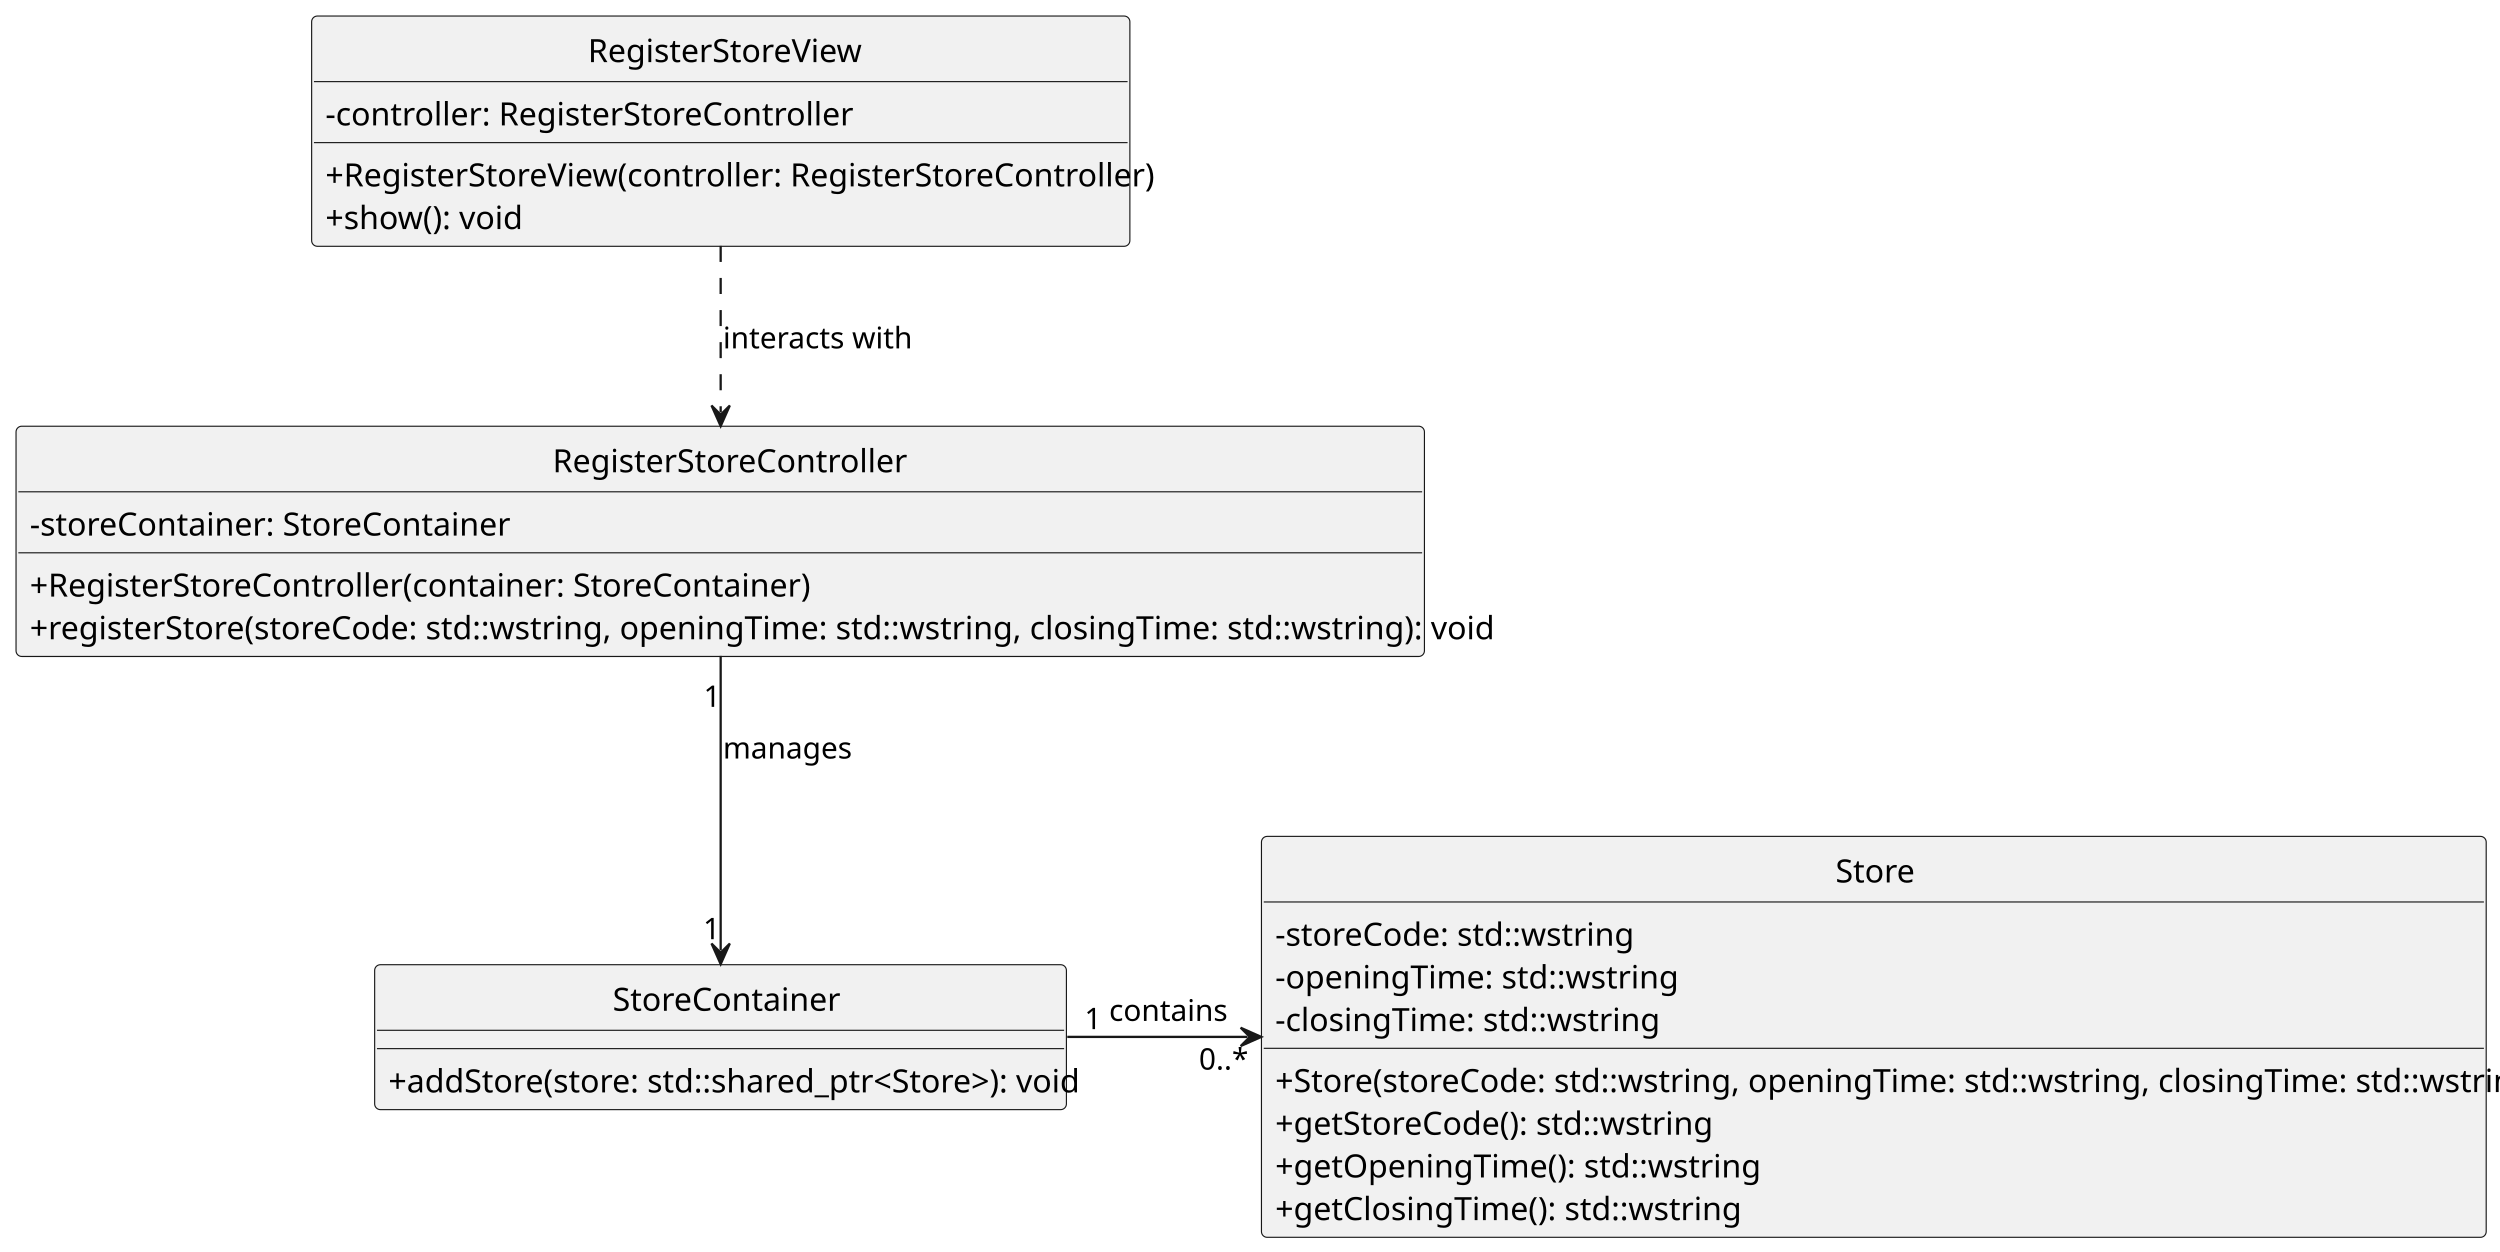
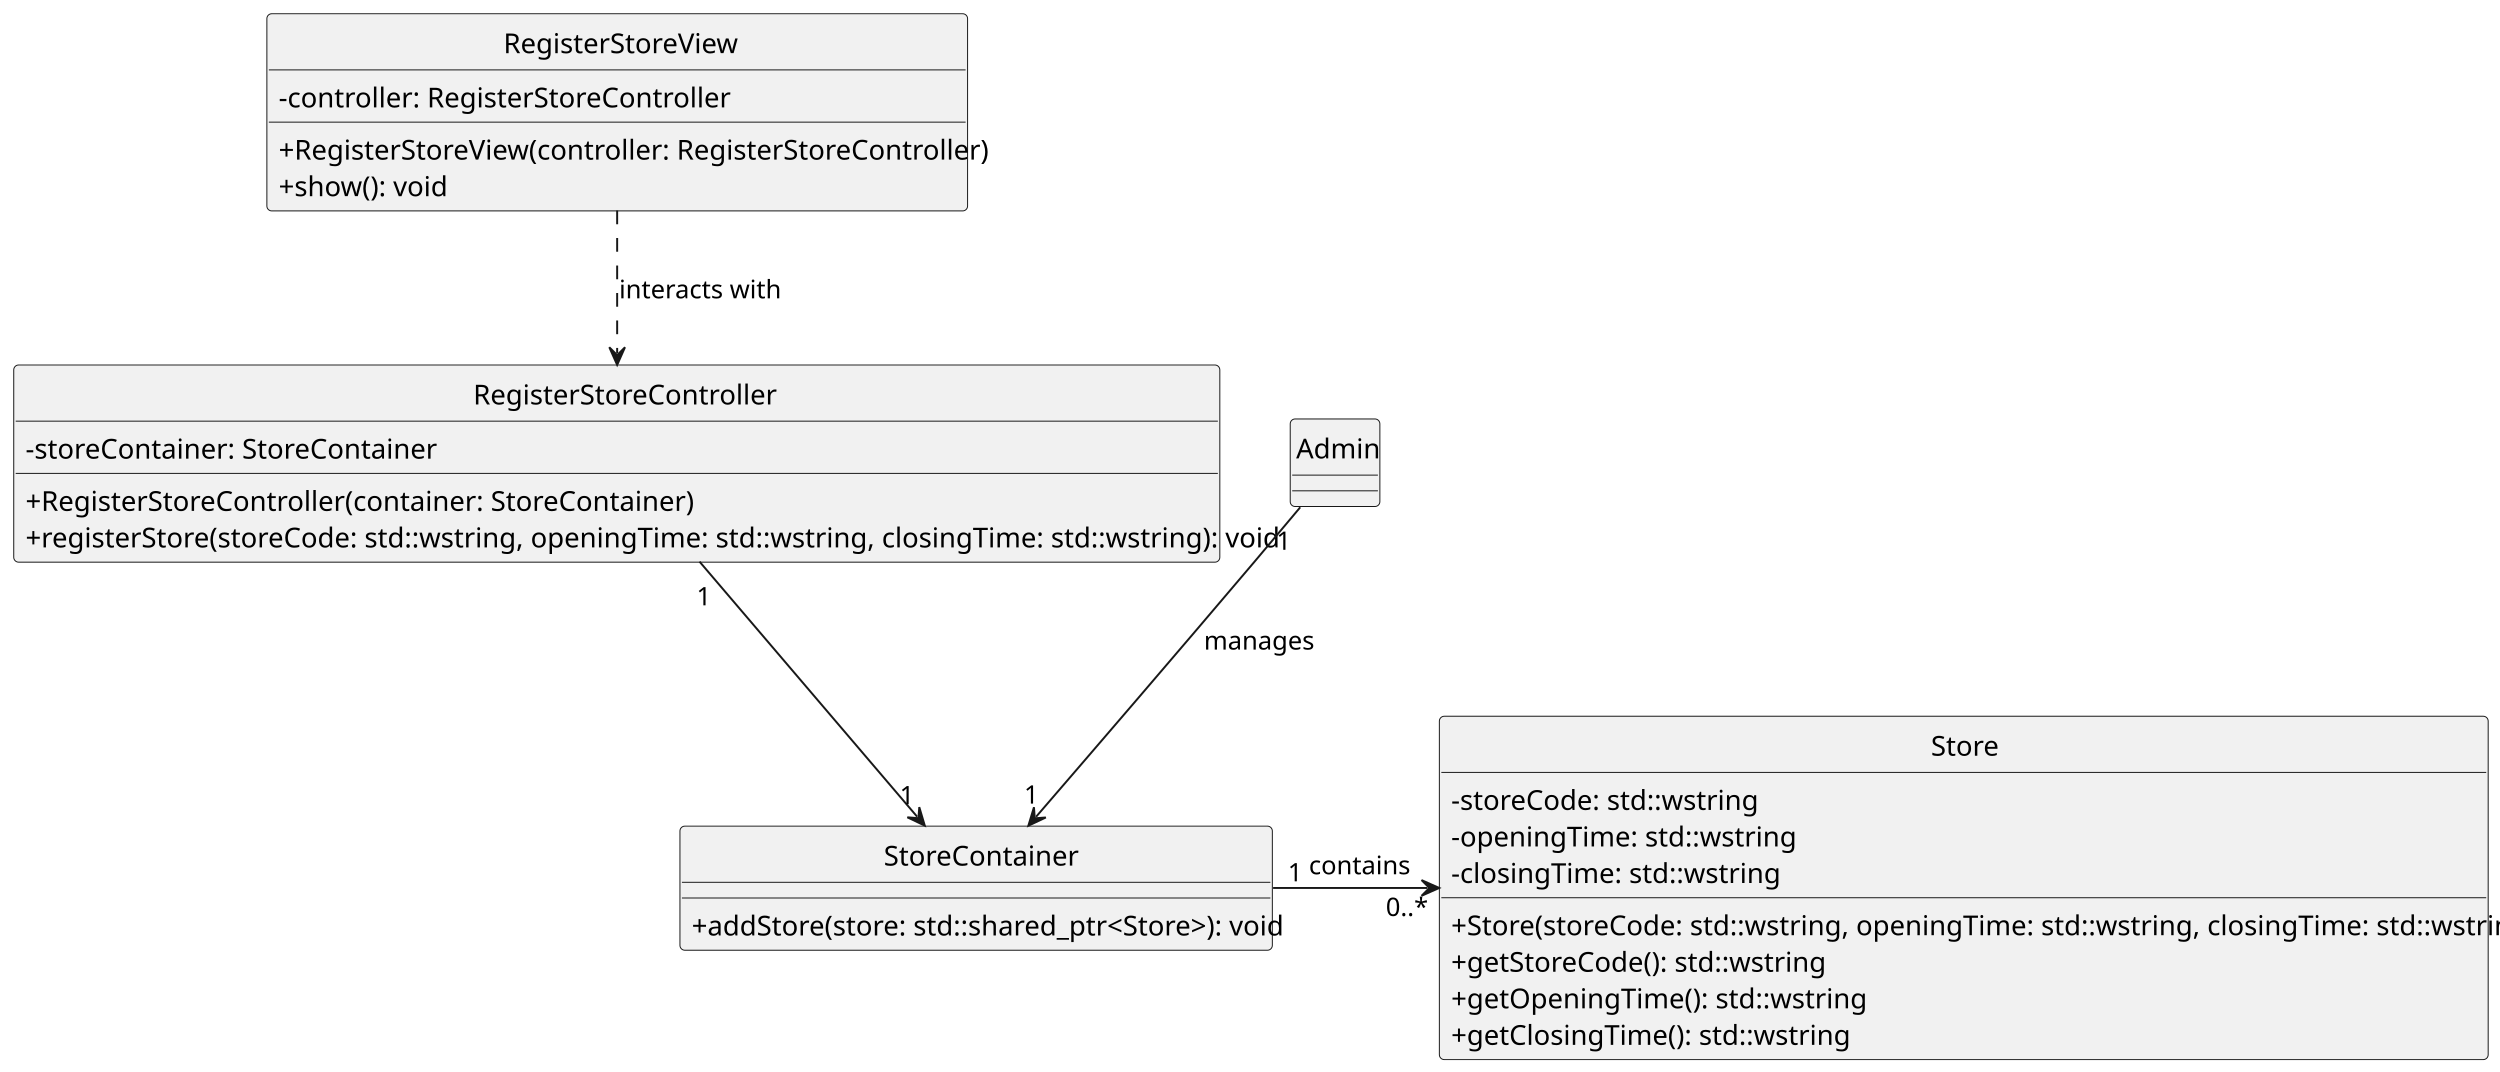
- <svg xmlns="http://www.w3.org/2000/svg" contentStyleType="text/css" height="546px" preserveAspectRatio="none" style="width:1091px;height:546px;background:#FFFFFF;" version="1.1" viewBox="0 0 1091 546" width="1091px" zoomAndPan="magnify">
+ <svg xmlns="http://www.w3.org/2000/svg" contentStyleType="text/css" height="546px" preserveAspectRatio="none" style="width:1274px;height:546px;background:#FFFFFF;" version="1.1" viewBox="0 0 1274 546" width="1274px" zoomAndPan="magnify">
  <defs />
  <g>
    <g id="elem_Store">
-       <rect codeLine="6" fill="#F1F1F1" height="174.969" id="Store" rx="2.5" ry="2.5" style="stroke:#181818;stroke-width:0.5;" width="534.477" x="550.5" y="365" />
-       <text fill="#000000" font-family="sans-serif" font-size="14" lengthAdjust="spacing" textLength="33.462" x="801.008" y="385.107">Store
-             </text>
-       <line style="stroke:#181818;stroke-width:0.5;" x1="551.5" x2="1083.977" y1="393.621" y2="393.621" />
-       <text fill="#000000" font-family="sans-serif" font-size="14" lengthAdjust="spacing" textLength="147.834" x="556.5" y="412.728">-storeCode: std::wstring
-             </text>
-       <text fill="#000000" font-family="sans-serif" font-size="14" lengthAdjust="spacing" textLength="164.179" x="556.5" y="431.35">-openingTime: std::wstring
-             </text>
-       <text fill="#000000" font-family="sans-serif" font-size="14" lengthAdjust="spacing" textLength="157.931" x="556.5" y="449.971">-closingTime: std::wstring
-             </text>
-       <line style="stroke:#181818;stroke-width:0.5;" x1="551.5" x2="1083.977" y1="457.484" y2="457.484" />
-       <text fill="#000000" font-family="sans-serif" font-size="14" lengthAdjust="spacing" textLength="522.477" x="556.5" y="476.592">+Store(storeCode: std::wstring, openingTime: std::wstring, closingTime:
-                 std::wstring)
-             </text>
-       <text fill="#000000" font-family="sans-serif" font-size="14" lengthAdjust="spacing" textLength="182.472" x="556.5" y="495.213">+getStoreCode(): std::wstring
-             </text>
-       <text fill="#000000" font-family="sans-serif" font-size="14" lengthAdjust="spacing" textLength="199.582" x="556.5" y="513.834">+getOpeningTime(): std::wstring
-             </text>
-       <text fill="#000000" font-family="sans-serif" font-size="14" lengthAdjust="spacing" textLength="193.341" x="556.5" y="532.455">+getClosingTime(): std::wstring
-             </text>
+       <rect codeLine="6" fill="#F1F1F1" height="174.969" id="Store" rx="2.5" ry="2.5" style="stroke:#181818;stroke-width:0.5;" width="534.477" x="733.5" y="365" />
+       <text fill="#000000" font-family="sans-serif" font-size="14" lengthAdjust="spacing" textLength="33.462" x="984.008" y="385.107">Store</text>
+       <line style="stroke:#181818;stroke-width:0.5;" x1="734.5" x2="1266.977" y1="393.621" y2="393.621" />
+       <text fill="#000000" font-family="sans-serif" font-size="14" lengthAdjust="spacing" textLength="147.834" x="739.5" y="412.728">-storeCode: std::wstring</text>
+       <text fill="#000000" font-family="sans-serif" font-size="14" lengthAdjust="spacing" textLength="164.179" x="739.5" y="431.35">-openingTime: std::wstring</text>
+       <text fill="#000000" font-family="sans-serif" font-size="14" lengthAdjust="spacing" textLength="157.931" x="739.5" y="449.971">-closingTime: std::wstring</text>
+       <line style="stroke:#181818;stroke-width:0.5;" x1="734.5" x2="1266.977" y1="457.484" y2="457.484" />
+       <text fill="#000000" font-family="sans-serif" font-size="14" lengthAdjust="spacing" textLength="522.477" x="739.5" y="476.592">+Store(storeCode: std::wstring, openingTime: std::wstring, closingTime: std::wstring)</text>
+       <text fill="#000000" font-family="sans-serif" font-size="14" lengthAdjust="spacing" textLength="182.472" x="739.5" y="495.213">+getStoreCode(): std::wstring</text>
+       <text fill="#000000" font-family="sans-serif" font-size="14" lengthAdjust="spacing" textLength="199.582" x="739.5" y="513.834">+getOpeningTime(): std::wstring</text>
+       <text fill="#000000" font-family="sans-serif" font-size="14" lengthAdjust="spacing" textLength="193.341" x="739.5" y="532.455">+getClosingTime(): std::wstring</text>
    </g>
    <g id="elem_StoreContainer">
-       <rect codeLine="16" fill="#F1F1F1" height="63.242" id="StoreContainer" rx="2.5" ry="2.5" style="stroke:#181818;stroke-width:0.5;" width="301.885" x="163.5" y="421" />
-       <text fill="#000000" font-family="sans-serif" font-size="14" lengthAdjust="spacing" textLength="94.165" x="267.36" y="441.107">StoreContainer
-             </text>
-       <line style="stroke:#181818;stroke-width:0.5;" x1="164.5" x2="464.385" y1="449.621" y2="449.621" />
-       <line style="stroke:#181818;stroke-width:0.5;" x1="164.5" x2="464.385" y1="457.621" y2="457.621" />
-       <text fill="#000000" font-family="sans-serif" font-size="14" lengthAdjust="spacing" textLength="289.885" x="169.5" y="476.728">+addStore(store: std::shared_ptr&lt;Store&gt;): void
-             </text>
+       <rect codeLine="16" fill="#F1F1F1" height="63.242" id="StoreContainer" rx="2.5" ry="2.5" style="stroke:#181818;stroke-width:0.5;" width="301.885" x="346.5" y="421" />
+       <text fill="#000000" font-family="sans-serif" font-size="14" lengthAdjust="spacing" textLength="94.165" x="450.36" y="441.107">StoreContainer</text>
+       <line style="stroke:#181818;stroke-width:0.5;" x1="347.5" x2="647.385" y1="449.621" y2="449.621" />
+       <line style="stroke:#181818;stroke-width:0.5;" x1="347.5" x2="647.385" y1="457.621" y2="457.621" />
+       <text fill="#000000" font-family="sans-serif" font-size="14" lengthAdjust="spacing" textLength="289.885" x="352.5" y="476.728">+addStore(store: std::shared_ptr&lt;Store&gt;): void</text>
    </g>
    <g id="elem_RegisterStoreController">
      <rect codeLine="20" fill="#F1F1F1" height="100.484" id="RegisterStoreController" rx="2.5" ry="2.5" style="stroke:#181818;stroke-width:0.5;" width="614.622" x="7" y="186" />
-       <text fill="#000000" font-family="sans-serif" font-size="14" lengthAdjust="spacing" textLength="146.282" x="241.17" y="206.107">RegisterStoreController
-             </text>
+       <text fill="#000000" font-family="sans-serif" font-size="14" lengthAdjust="spacing" textLength="146.282" x="241.17" y="206.107">RegisterStoreController</text>
      <line style="stroke:#181818;stroke-width:0.5;" x1="8" x2="620.622" y1="214.621" y2="214.621" />
-       <text fill="#000000" font-family="sans-serif" font-size="14" lengthAdjust="spacing" textLength="198.434" x="13" y="233.728">-storeContainer: StoreContainer
-             </text>
+       <text fill="#000000" font-family="sans-serif" font-size="14" lengthAdjust="spacing" textLength="198.434" x="13" y="233.728">-storeContainer: StoreContainer</text>
      <line style="stroke:#181818;stroke-width:0.5;" x1="8" x2="620.622" y1="241.242" y2="241.242" />
-       <text fill="#000000" font-family="sans-serif" font-size="14" lengthAdjust="spacing" textLength="323.319" x="13" y="260.35">+RegisterStoreController(container: StoreContainer)
-             </text>
-       <text fill="#000000" font-family="sans-serif" font-size="14" lengthAdjust="spacing" textLength="602.622" x="13" y="278.971">+registerStore(storeCode: std::wstring, openingTime: std::wstring, closingTime:
-                 std::wstring): void
-             </text>
+       <text fill="#000000" font-family="sans-serif" font-size="14" lengthAdjust="spacing" textLength="323.319" x="13" y="260.35">+RegisterStoreController(container: StoreContainer)</text>
+       <text fill="#000000" font-family="sans-serif" font-size="14" lengthAdjust="spacing" textLength="602.622" x="13" y="278.971">+registerStore(storeCode: std::wstring, openingTime: std::wstring, closingTime: std::wstring): void</text>
    </g>
    <g id="elem_RegisterStoreView">
      <rect codeLine="26" fill="#F1F1F1" height="100.484" id="RegisterStoreView" rx="2.5" ry="2.5" style="stroke:#181818;stroke-width:0.5;" width="357.078" x="136" y="7" />
-       <text fill="#000000" font-family="sans-serif" font-size="14" lengthAdjust="spacing" textLength="115.938" x="256.57" y="27.107">RegisterStoreView
-             </text>
+       <text fill="#000000" font-family="sans-serif" font-size="14" lengthAdjust="spacing" textLength="115.938" x="256.57" y="27.107">RegisterStoreView</text>
      <line style="stroke:#181818;stroke-width:0.5;" x1="137" x2="492.078" y1="35.621" y2="35.621" />
-       <text fill="#000000" font-family="sans-serif" font-size="14" lengthAdjust="spacing" textLength="216.303" x="142" y="54.728">-controller: RegisterStoreController
-             </text>
+       <text fill="#000000" font-family="sans-serif" font-size="14" lengthAdjust="spacing" textLength="216.303" x="142" y="54.728">-controller: RegisterStoreController</text>
      <line style="stroke:#181818;stroke-width:0.5;" x1="137" x2="492.078" y1="62.242" y2="62.242" />
-       <text fill="#000000" font-family="sans-serif" font-size="14" lengthAdjust="spacing" textLength="345.078" x="142" y="81.35">+RegisterStoreView(controller: RegisterStoreController)
-             </text>
-       <text fill="#000000" font-family="sans-serif" font-size="14" lengthAdjust="spacing" textLength="83.644" x="142" y="99.971">+show(): void
-             </text>
+       <text fill="#000000" font-family="sans-serif" font-size="14" lengthAdjust="spacing" textLength="345.078" x="142" y="81.35">+RegisterStoreView(controller: RegisterStoreController)</text>
+       <text fill="#000000" font-family="sans-serif" font-size="14" lengthAdjust="spacing" textLength="83.644" x="142" y="99.971">+show(): void</text>
+     </g>
+     <g id="elem_Admin">
+       <rect codeLine="31" fill="#F1F1F1" height="44.621" id="Admin" rx="2.5" ry="2.5" style="stroke:#181818;stroke-width:0.5;" width="45.683" x="657.5" y="213.5" />
+       <text fill="#000000" font-family="sans-serif" font-size="14" lengthAdjust="spacing" textLength="39.683" x="660.5" y="233.607">Admin</text>
+       <line style="stroke:#181818;stroke-width:0.5;" x1="658.5" x2="702.183" y1="242.121" y2="242.121" />
+       <line style="stroke:#181818;stroke-width:0.5;" x1="658.5" x2="702.183" y1="250.121" y2="250.121" />
    </g>
    <g id="link_StoreContainer_Store">
-       <path codeLine="32" d="M465.76,452.5 C492.66,452.5 515.4,452.5 544.42,452.5 " fill="none" id="StoreContainer-to-Store" style="stroke:#181818;stroke-width:1.0;" />
-       <polygon fill="#181818" points="550.42,452.5,541.42,448.5,545.42,452.5,541.42,456.5,550.42,452.5" style="stroke:#181818;stroke-width:1.0;" />
-       <text fill="#000000" font-family="sans-serif" font-size="13" lengthAdjust="spacing" textLength="48.42" x="484" y="445.528">contains
-             </text>
-       <text fill="#000000" font-family="sans-serif" font-size="13" lengthAdjust="spacing" textLength="7.23" x="473.264" y="449.118">1
-             </text>
-       <text fill="#000000" font-family="sans-serif" font-size="13" lengthAdjust="spacing" textLength="19.513" x="523.21" y="466.785">0..*
-             </text>
+       <path codeLine="35" d="M648.76,452.5 C675.66,452.5 698.4,452.5 727.42,452.5 " fill="none" id="StoreContainer-to-Store" style="stroke:#181818;stroke-width:1.0;" />
+       <polygon fill="#181818" points="733.42,452.5,724.42,448.5,728.42,452.5,724.42,456.5,733.42,452.5" style="stroke:#181818;stroke-width:1.0;" />
+       <text fill="#000000" font-family="sans-serif" font-size="13" lengthAdjust="spacing" textLength="48.42" x="667" y="445.528">contains</text>
+       <text fill="#000000" font-family="sans-serif" font-size="13" lengthAdjust="spacing" textLength="7.23" x="656.264" y="449.118">1</text>
+       <text fill="#000000" font-family="sans-serif" font-size="13" lengthAdjust="spacing" textLength="19.513" x="706.21" y="466.785">0..*</text>
    </g>
    <g id="link_RegisterStoreController_StoreContainer">
-       <path codeLine="33" d="M314.5,286.21 C314.5,327.65 314.5,379.62 314.5,414.75 " fill="none" id="RegisterStoreController-to-StoreContainer" style="stroke:#181818;stroke-width:1.0;" />
-       <polygon fill="#181818" points="314.5,420.75,318.5,411.75,314.5,415.75,310.5,411.75,314.5,420.75" style="stroke:#181818;stroke-width:1.0;" />
-       <text fill="#000000" font-family="sans-serif" font-size="13" lengthAdjust="spacing" textLength="53.479" x="315.5" y="331.028">manages
-             </text>
-       <text fill="#000000" font-family="sans-serif" font-size="13" lengthAdjust="spacing" textLength="7.23" x="307.051" y="308.481">1
-             </text>
-       <text fill="#000000" font-family="sans-serif" font-size="13" lengthAdjust="spacing" textLength="7.23" x="306.845" y="409.859">1
-             </text>
+       <path codeLine="36" d="M356.48,286.21 C391.83,327.65 437.395,381.056 467.375,416.186 " fill="none" id="RegisterStoreController-to-StoreContainer" style="stroke:#181818;stroke-width:1.0;" />
+       <polygon fill="#181818" points="471.27,420.75,468.47,411.308,468.024,416.947,462.385,416.501,471.27,420.75" style="stroke:#181818;stroke-width:1.0;" />
+       <text fill="#000000" font-family="sans-serif" font-size="13" lengthAdjust="spacing" textLength="7.23" x="354.934" y="308.481">1</text>
+       <text fill="#000000" font-family="sans-serif" font-size="13" lengthAdjust="spacing" textLength="7.23" x="458.451" y="409.859">1</text>
    </g>
    <g id="link_RegisterStoreView_RegisterStoreController">
-       <path codeLine="34" d="M314.5,107.3 C314.5,131.85 314.5,155.45 314.5,179.96 " fill="none" id="RegisterStoreView-to-RegisterStoreController" style="stroke:#181818;stroke-width:1.0;stroke-dasharray:7.0,7.0;" />
+       <path codeLine="37" d="M314.5,107.3 C314.5,131.85 314.5,155.45 314.5,179.96 " fill="none" id="RegisterStoreView-to-RegisterStoreController" style="stroke:#181818;stroke-width:1.0;stroke-dasharray:7.0,7.0;" />
      <polygon fill="#181818" points="314.5,185.96,318.5,176.96,314.5,180.96,310.5,176.96,314.5,185.96" style="stroke:#181818;stroke-width:1.0;" />
-       <text fill="#000000" font-family="sans-serif" font-size="13" lengthAdjust="spacing" textLength="75.861" x="315.5" y="152.028">interacts with
-             </text>
+       <text fill="#000000" font-family="sans-serif" font-size="13" lengthAdjust="spacing" textLength="75.861" x="315.5" y="152.028">interacts with</text>
+     </g>
+     <g id="link_Admin_StoreContainer">
+       <path codeLine="38" d="M662.6,258.51 C655.44,267.09 647.1,277.03 639.5,286 C599.48,333.23 556.58,383.098 527.97,416.248 " fill="none" id="Admin-to-StoreContainer" style="stroke:#181818;stroke-width:1.0;" />
+       <polygon fill="#181818" points="524.05,420.79,532.958,416.59,527.317,417.005,526.902,411.363,524.05,420.79" style="stroke:#181818;stroke-width:1.0;" />
+       <text fill="#000000" font-family="sans-serif" font-size="13" lengthAdjust="spacing" textLength="53.479" x="613.5" y="331.028">manages</text>
+       <text fill="#000000" font-family="sans-serif" font-size="13" lengthAdjust="spacing" textLength="7.23" x="650.451" y="280.179">1</text>
+       <text fill="#000000" font-family="sans-serif" font-size="13" lengthAdjust="spacing" textLength="7.23" x="521.84" y="409.53">1</text>
    </g>
  </g>
</svg>
